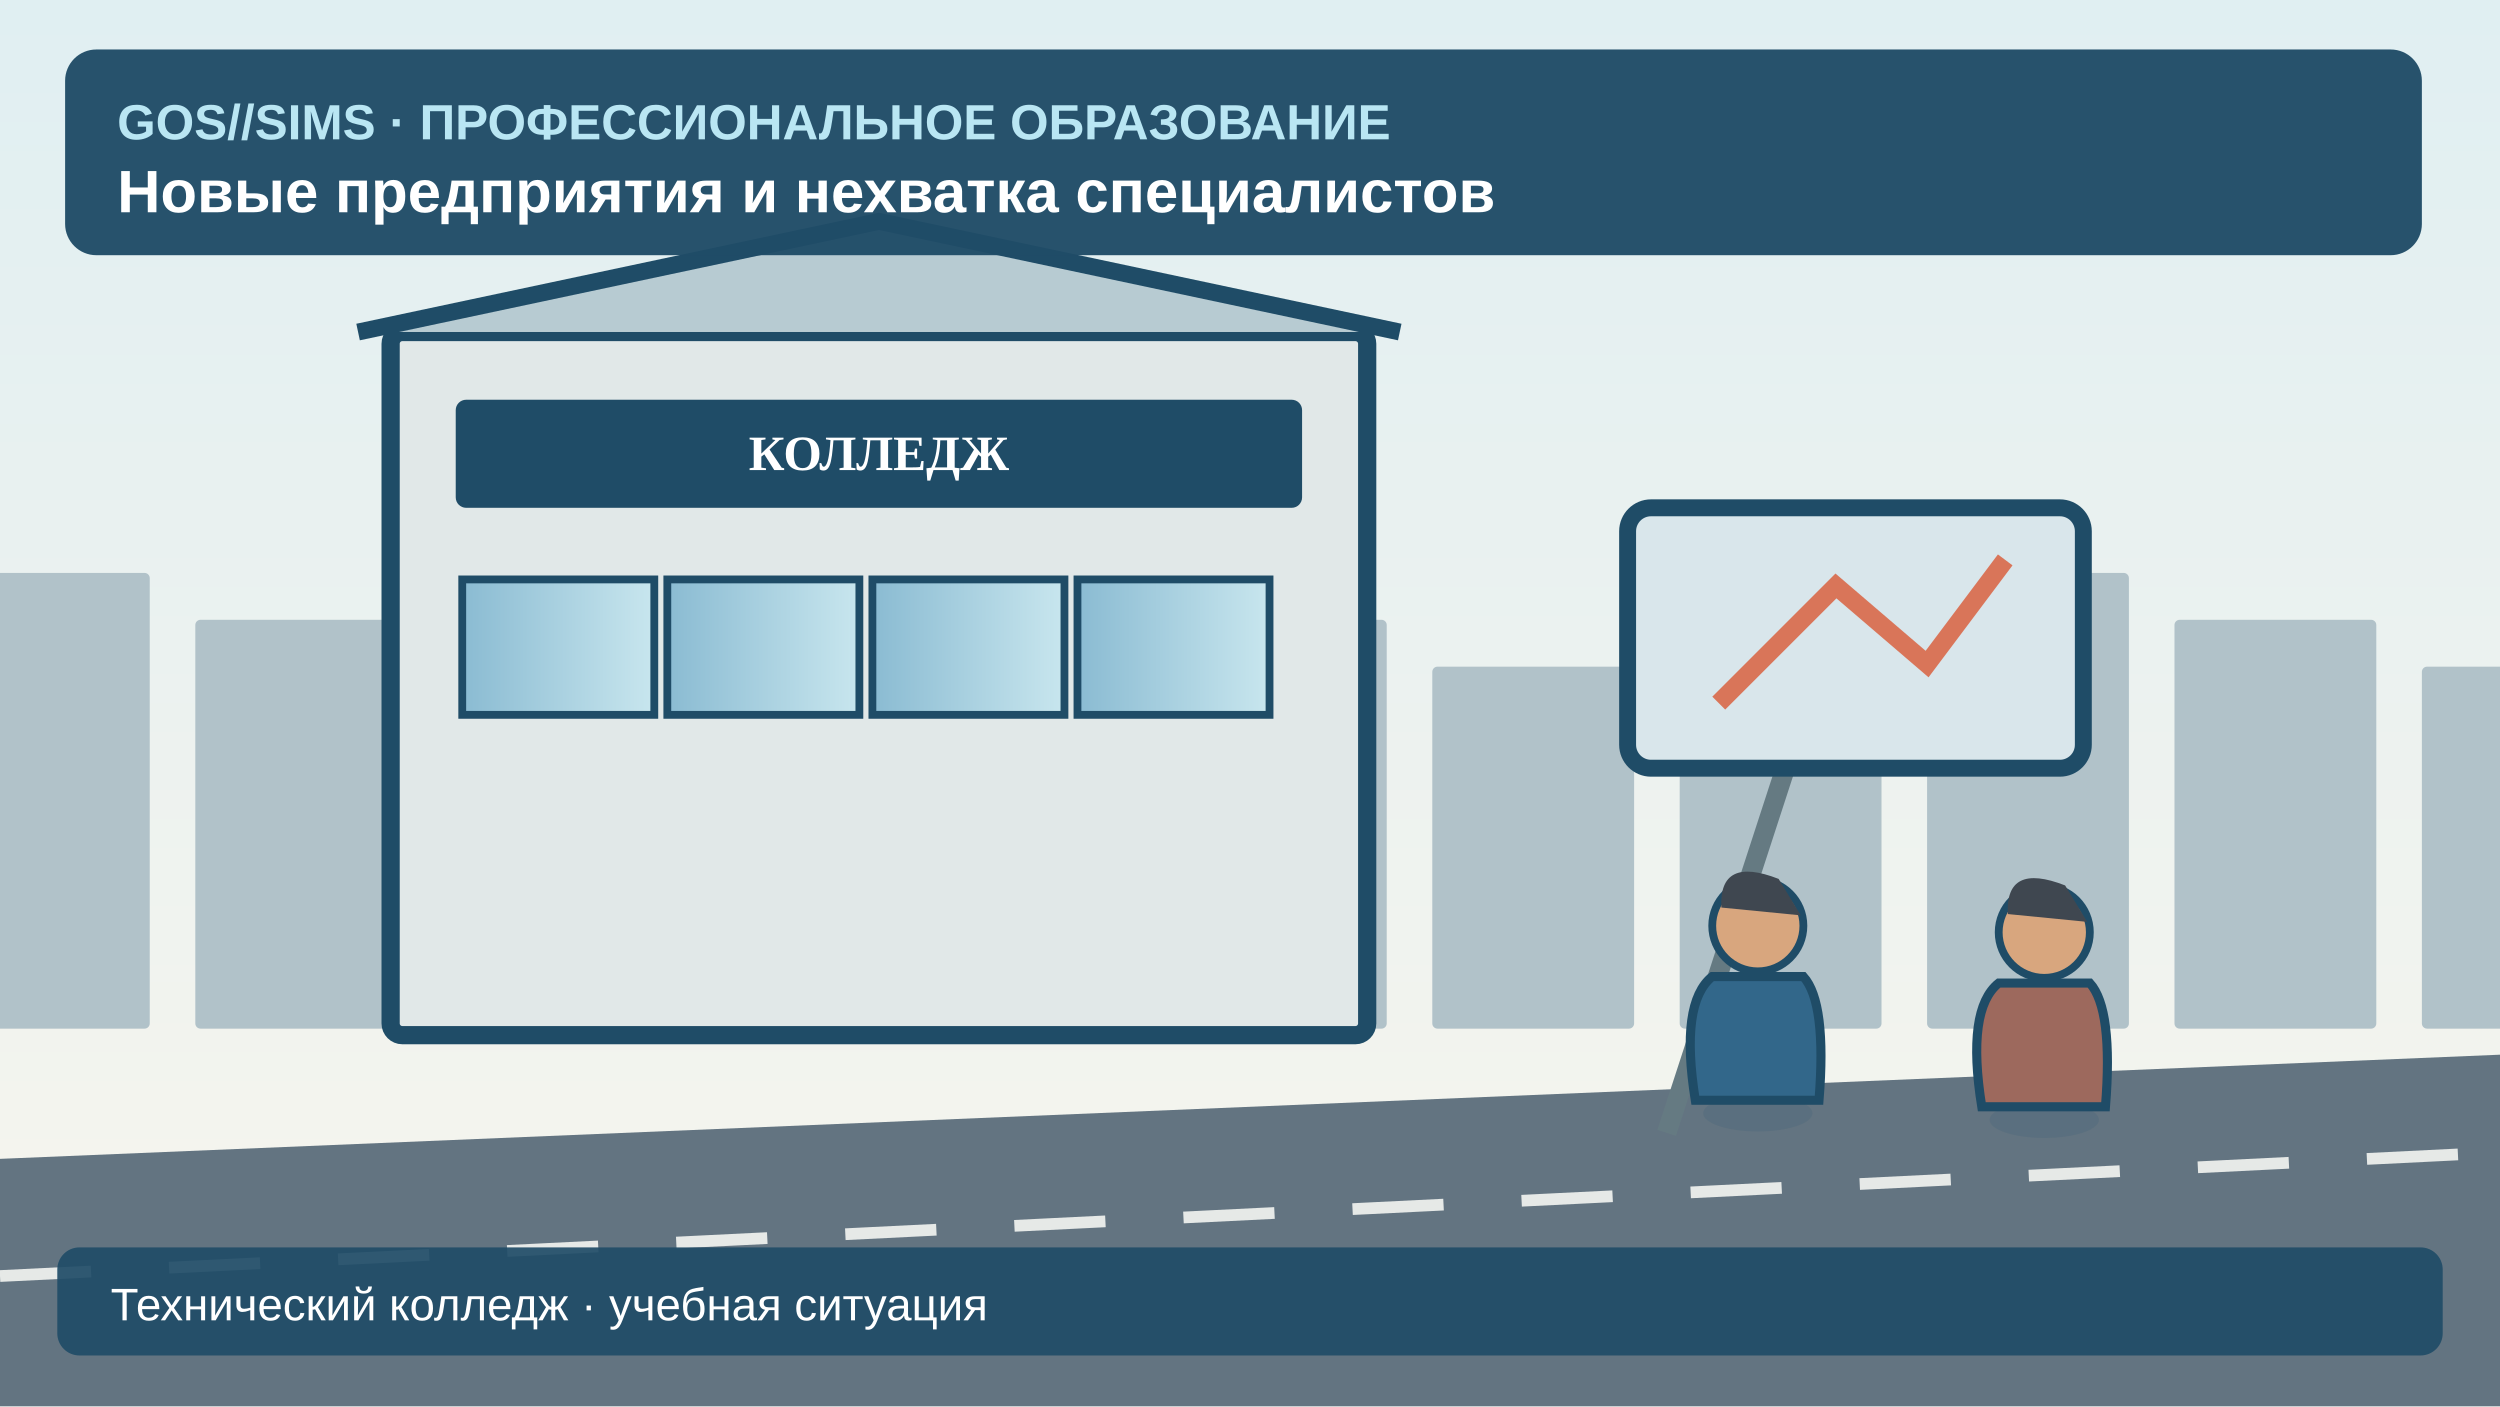
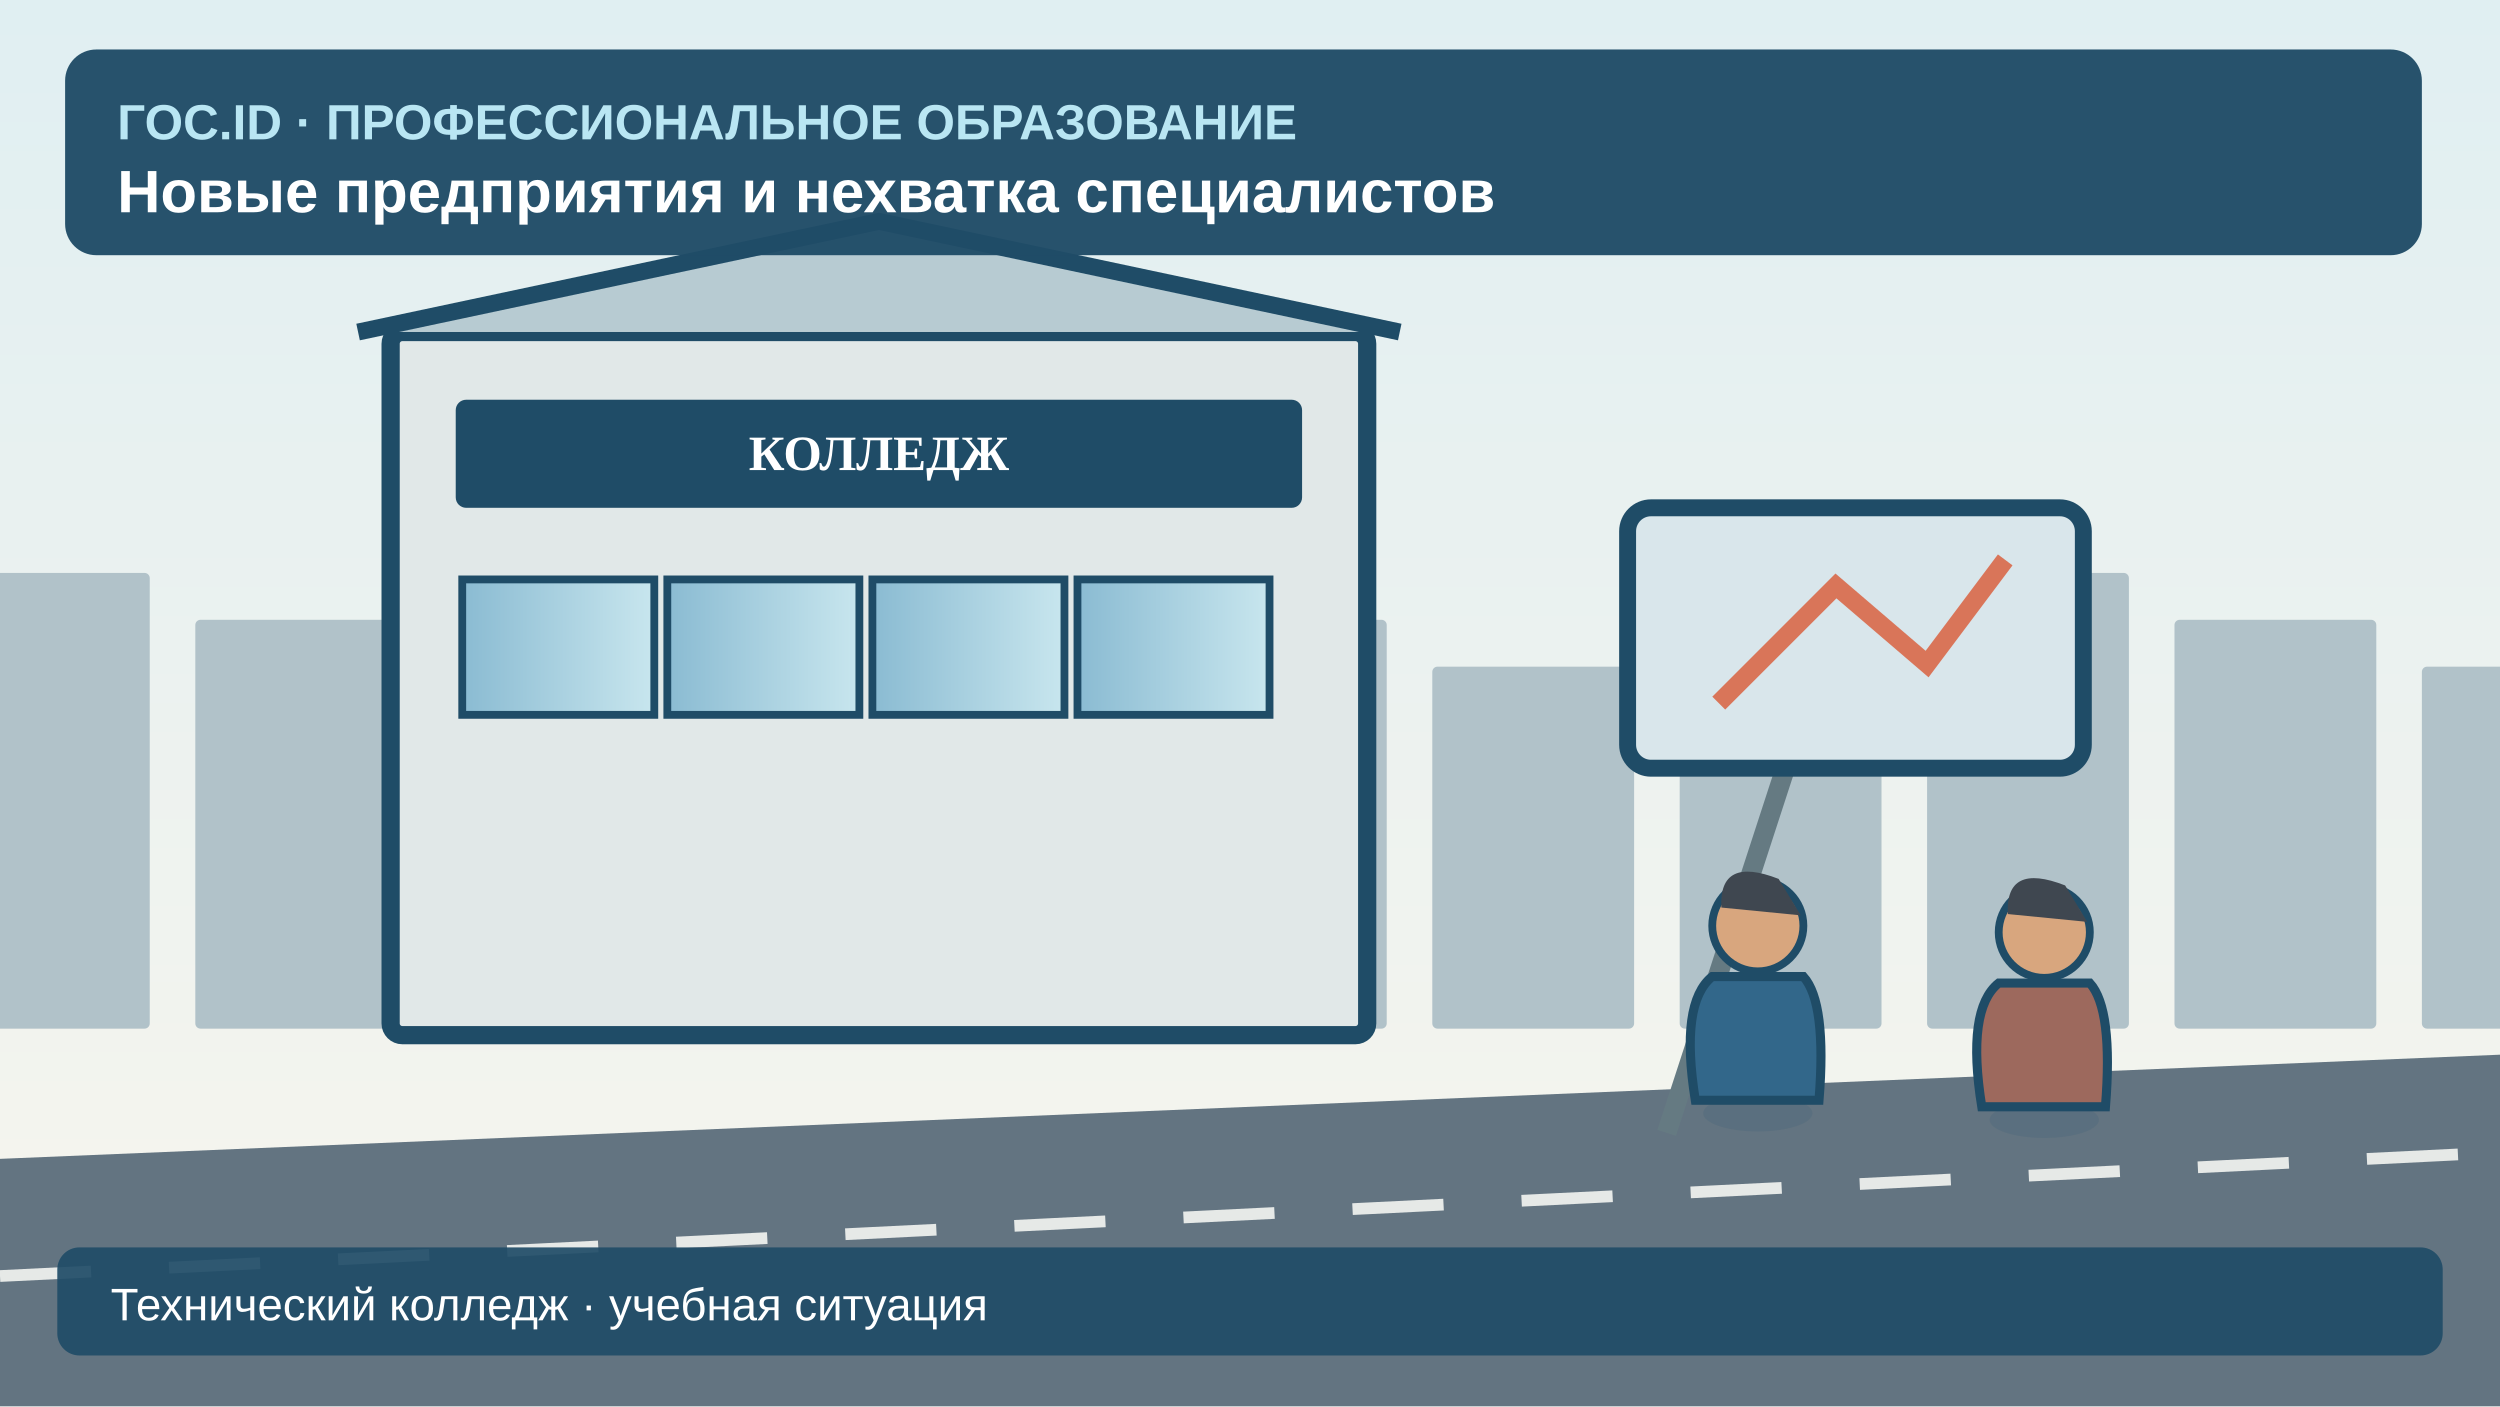
<svg xmlns="http://www.w3.org/2000/svg" width="1920" height="1080" viewBox="0 0 1920 1080" role="img" aria-label="Новые предприятия и нехватка специалистов">
  <defs>
    <linearGradient id="sky" x1="0" y1="0" x2="0" y2="1">
      <stop stop-color="#e0eff2" />
      <stop offset="1" stop-color="#f8f5ed" />
    </linearGradient>
    <linearGradient id="glass">
      <stop stop-color="#8abbd2" />
      <stop offset="1" stop-color="#c8e6ee" />
    </linearGradient>
  </defs>
  <rect width="1920" height="1080" fill="url(#sky)" />
  <g fill="#b1c2c9">
    <rect x="-40" y="440" width="155" height="350" rx="4" />
    <rect x="150" y="476" width="155" height="314" rx="4" />
    <rect x="340" y="512" width="155" height="278" rx="4" />
    <rect x="530" y="548" width="155" height="242" rx="4" />
    <rect x="720" y="440" width="155" height="350" rx="4" />
    <rect x="910" y="476" width="155" height="314" rx="4" />
    <rect x="1100" y="512" width="155" height="278" rx="4" />
    <rect x="1290" y="548" width="155" height="242" rx="4" />
    <rect x="1480" y="440" width="155" height="350" rx="4" />
    <rect x="1670" y="476" width="155" height="314" rx="4" />
    <rect x="1860" y="512" width="155" height="278" rx="4" />
  </g>
  <path d="M0 890L1920 810V1080H0Z" fill="#637481" />
  <path d="M0 980L1920 885" stroke="#e6e9e7" stroke-width="9" stroke-dasharray="70 60" />
  <g>
    <rect x="300" y="255" width="750" height="540" rx="9" fill="#e1e8e8" stroke="#1f4c67" stroke-width="14" />
    <path d="M275 255L675 170L1075 255" fill="#b7cbd2" stroke="#1f4c67" stroke-width="13" />
    <rect x="350" y="307" width="650" height="83" rx="8" fill="#1f4c67" />
    <text x="675" y="361" text-anchor="middle" fill="white" font-size="38" font-weight="700">КОЛЛЕДЖ</text>
    <rect x="355" y="445" width="147.5" height="104" fill="url(#glass)" stroke="#1f4c67" stroke-width="6" />
    <rect x="512.5" y="445" width="147.5" height="104" fill="url(#glass)" stroke="#1f4c67" stroke-width="6" />
    <rect x="670" y="445" width="147.5" height="104" fill="url(#glass)" stroke="#1f4c67" stroke-width="6" />
    <rect x="827.5" y="445" width="147.5" height="104" fill="url(#glass)" stroke="#1f4c67" stroke-width="6" />
  </g>
  <path d="M1280 870L1420 440" stroke="#657a82" stroke-width="15" />
  <rect x="1250" y="390" width="350" height="200" rx="18" fill="#d9e6eb" stroke="#1f4c67" stroke-width="13" />
  <path d="M1320 540L1410 450L1480 510L1540 430" fill="none" stroke="#d97559" stroke-width="14" />
  <g transform="translate(1350,700)">
    <ellipse cx="0" cy="155" rx="42" ry="14" fill="#476478" opacity=".3" />
    <path d="M-35 50Q-60 70-48 145H47Q53 70 35 50Z" fill="#32678a" stroke="#1f4c67" stroke-width="7" />
    <circle cy="11" r="35" fill="#d8a67e" stroke="#1f4c67" stroke-width="6" />
    <path d="M-28-3Q-30-43 16-25L33 3" fill="#3f4750" />
  </g>
  <g transform="translate(1570,705)">
    <ellipse cx="0" cy="155" rx="42" ry="14" fill="#476478" opacity=".3" />
    <path d="M-35 50Q-60 70-48 145H47Q53 70 35 50Z" fill="#9d695d" stroke="#1f4c67" stroke-width="7" />
    <circle cy="11" r="35" fill="#d8a67e" stroke="#1f4c67" stroke-width="6" />
    <path d="M-28-3Q-30-43 16-25L33 3" fill="#3f4750" />
  </g>
  <rect x="50" y="38" width="1810" height="158" rx="24" fill="#1f4c67" opacity=".96" />
-   <text x="90" y="107" font-family="Arial,sans-serif" font-size="38" font-weight="700" fill="#b9e6f3">GOS//SIMS  ·  ПРОФЕССИОНАЛЬНОЕ ОБРАЗОВАНИЕ</text>
+   <text x="90" y="107" font-family="Arial,sans-serif" font-size="38" font-weight="700" fill="#b9e6f3">ГОС.ID  ·  ПРОФЕССИОНАЛЬНОЕ ОБРАЗОВАНИЕ</text>
  <text x="90" y="163" font-family="Arial,sans-serif" font-size="46" font-weight="700" fill="#ffffff">Новые предприятия и нехватка специалистов</text>
  <rect x="44" y="958" width="1832" height="83" rx="17" fill="#1f4c67" opacity=".92" />
  <text x="85" y="1014" font-family="Arial,sans-serif" font-size="35" fill="#ffffff">Технический колледж · учебная ситуация</text>
</svg>
